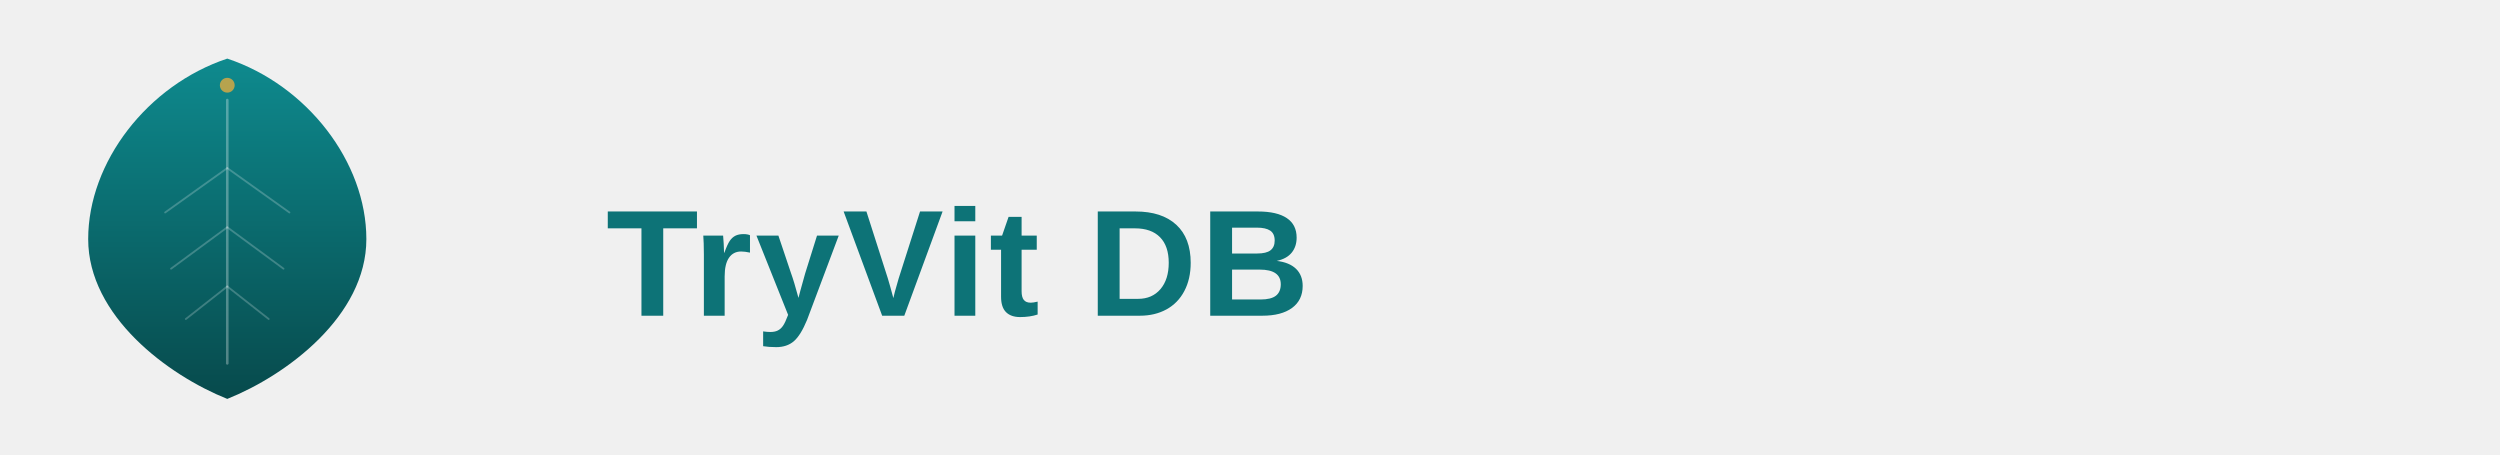
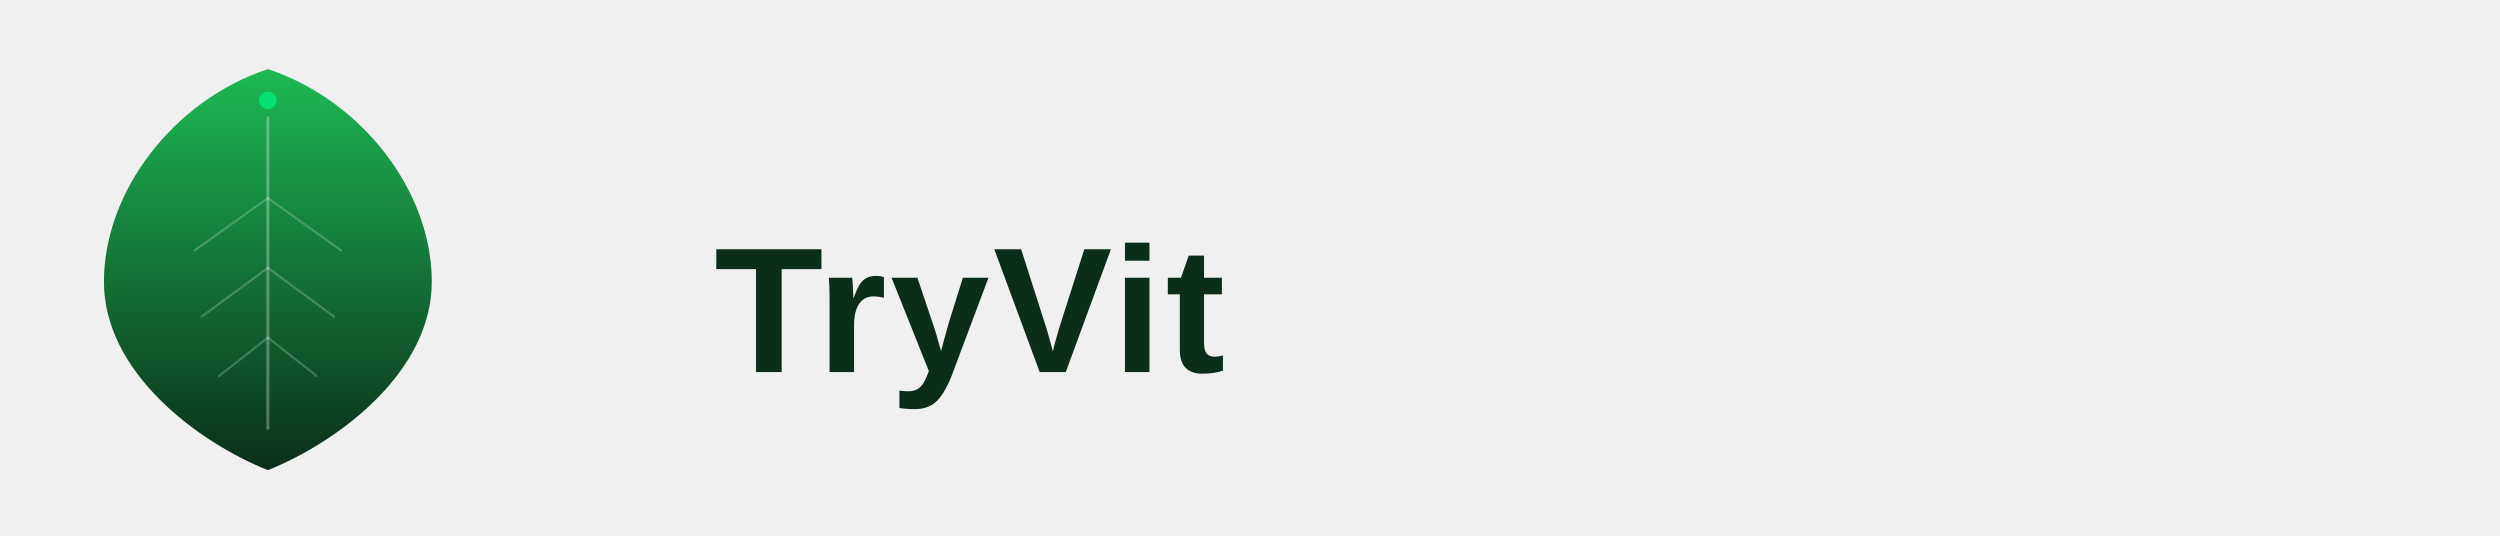
- <svg xmlns="http://www.w3.org/2000/svg" viewBox="0 0 660 120" role="img" aria-label="TryVit DB">
+ <svg xmlns="http://www.w3.org/2000/svg" viewBox="0 0 560 120" role="img" aria-label="TryVit">
  <defs>
    <linearGradient id="brand-fill" x1="0" y1="0" x2="0" y2="1">
-       <stop offset="0%" stop-color="#0e8a8e" />
-       <stop offset="100%" stop-color="#074a4c" />
+       <stop offset="0%" stop-color="#1DB954" />
+       <stop offset="100%" stop-color="#0A2E1A" />
    </linearGradient>
  </defs>
  <svg x="10" y="10" width="100" height="100" viewBox="0 0 512 512">
    <path d="M 256 28 C 364 64, 444 168, 444 272 C 444 376, 336 456, 256 488 C 176 456, 68 376, 68 272 C 68 168, 148 64, 256 28 Z" fill="url(#brand-fill)" />
    <line x1="256" y1="84" x2="256" y2="440" stroke="#ffffff" stroke-width="3.5" opacity="0.30" stroke-linecap="round" />
    <line x1="256" y1="176" x2="172" y2="236" stroke="#ffffff" stroke-width="2.5" opacity="0.22" stroke-linecap="round" />
    <line x1="256" y1="176" x2="340" y2="236" stroke="#ffffff" stroke-width="2.5" opacity="0.22" stroke-linecap="round" />
    <line x1="256" y1="256" x2="180" y2="312" stroke="#ffffff" stroke-width="2.5" opacity="0.22" stroke-linecap="round" />
    <line x1="256" y1="256" x2="332" y2="312" stroke="#ffffff" stroke-width="2.5" opacity="0.22" stroke-linecap="round" />
    <line x1="256" y1="336" x2="200" y2="380" stroke="#ffffff" stroke-width="2.5" opacity="0.22" stroke-linecap="round" />
    <line x1="256" y1="336" x2="312" y2="380" stroke="#ffffff" stroke-width="2.5" opacity="0.22" stroke-linecap="round" />
-     <circle cx="256" cy="64" r="10" fill="#d4a844" opacity="0.85" />
+     <circle cx="256" cy="64" r="10" fill="#00E676" opacity="0.90" />
  </svg>
-   <text x="160" y="72" font-family="'Segoe UI', system-ui, -apple-system, BlinkMacSystemFont, 'Helvetica Neue', Arial, sans-serif" font-size="40" font-weight="700" fill="#0d7377" letter-spacing="0.02em" dominant-baseline="middle">TryVit DB</text>
+   <text x="160" y="72" font-family="'Segoe UI', system-ui, -apple-system, BlinkMacSystemFont, 'Helvetica Neue', Arial, sans-serif" font-size="40" font-weight="700" fill="#0A2E1A" letter-spacing="0.02em" dominant-baseline="middle">TryVit</text>
</svg>
